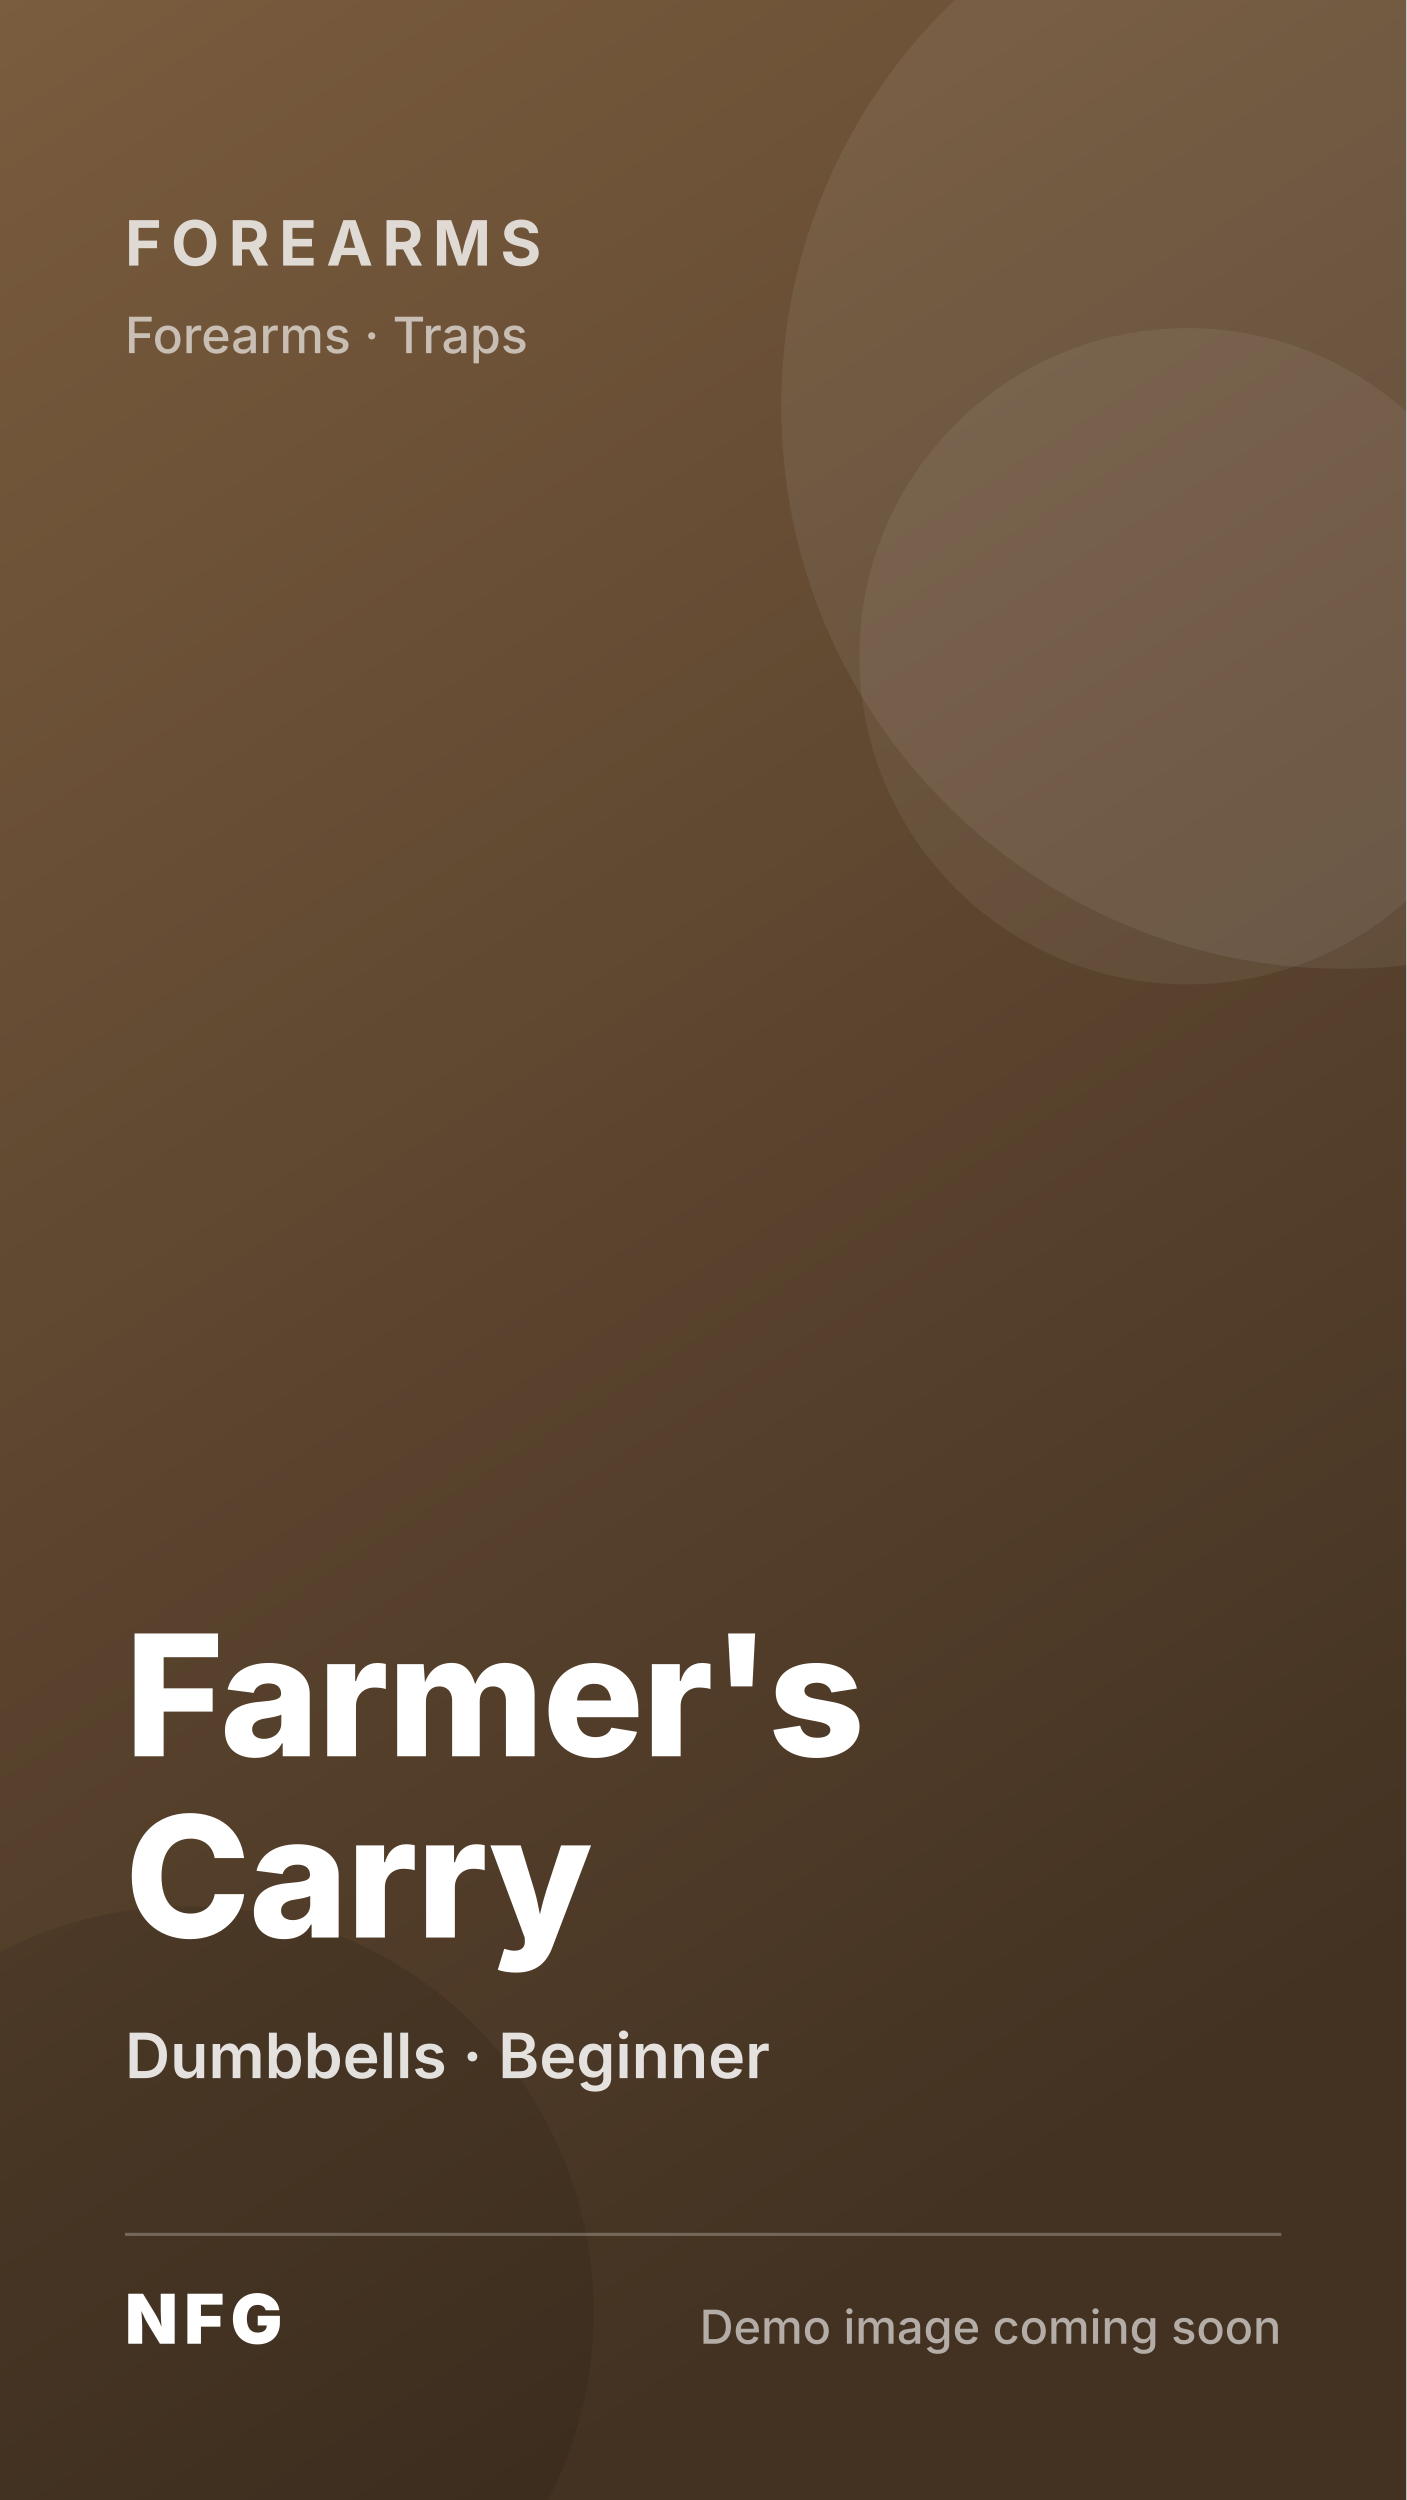
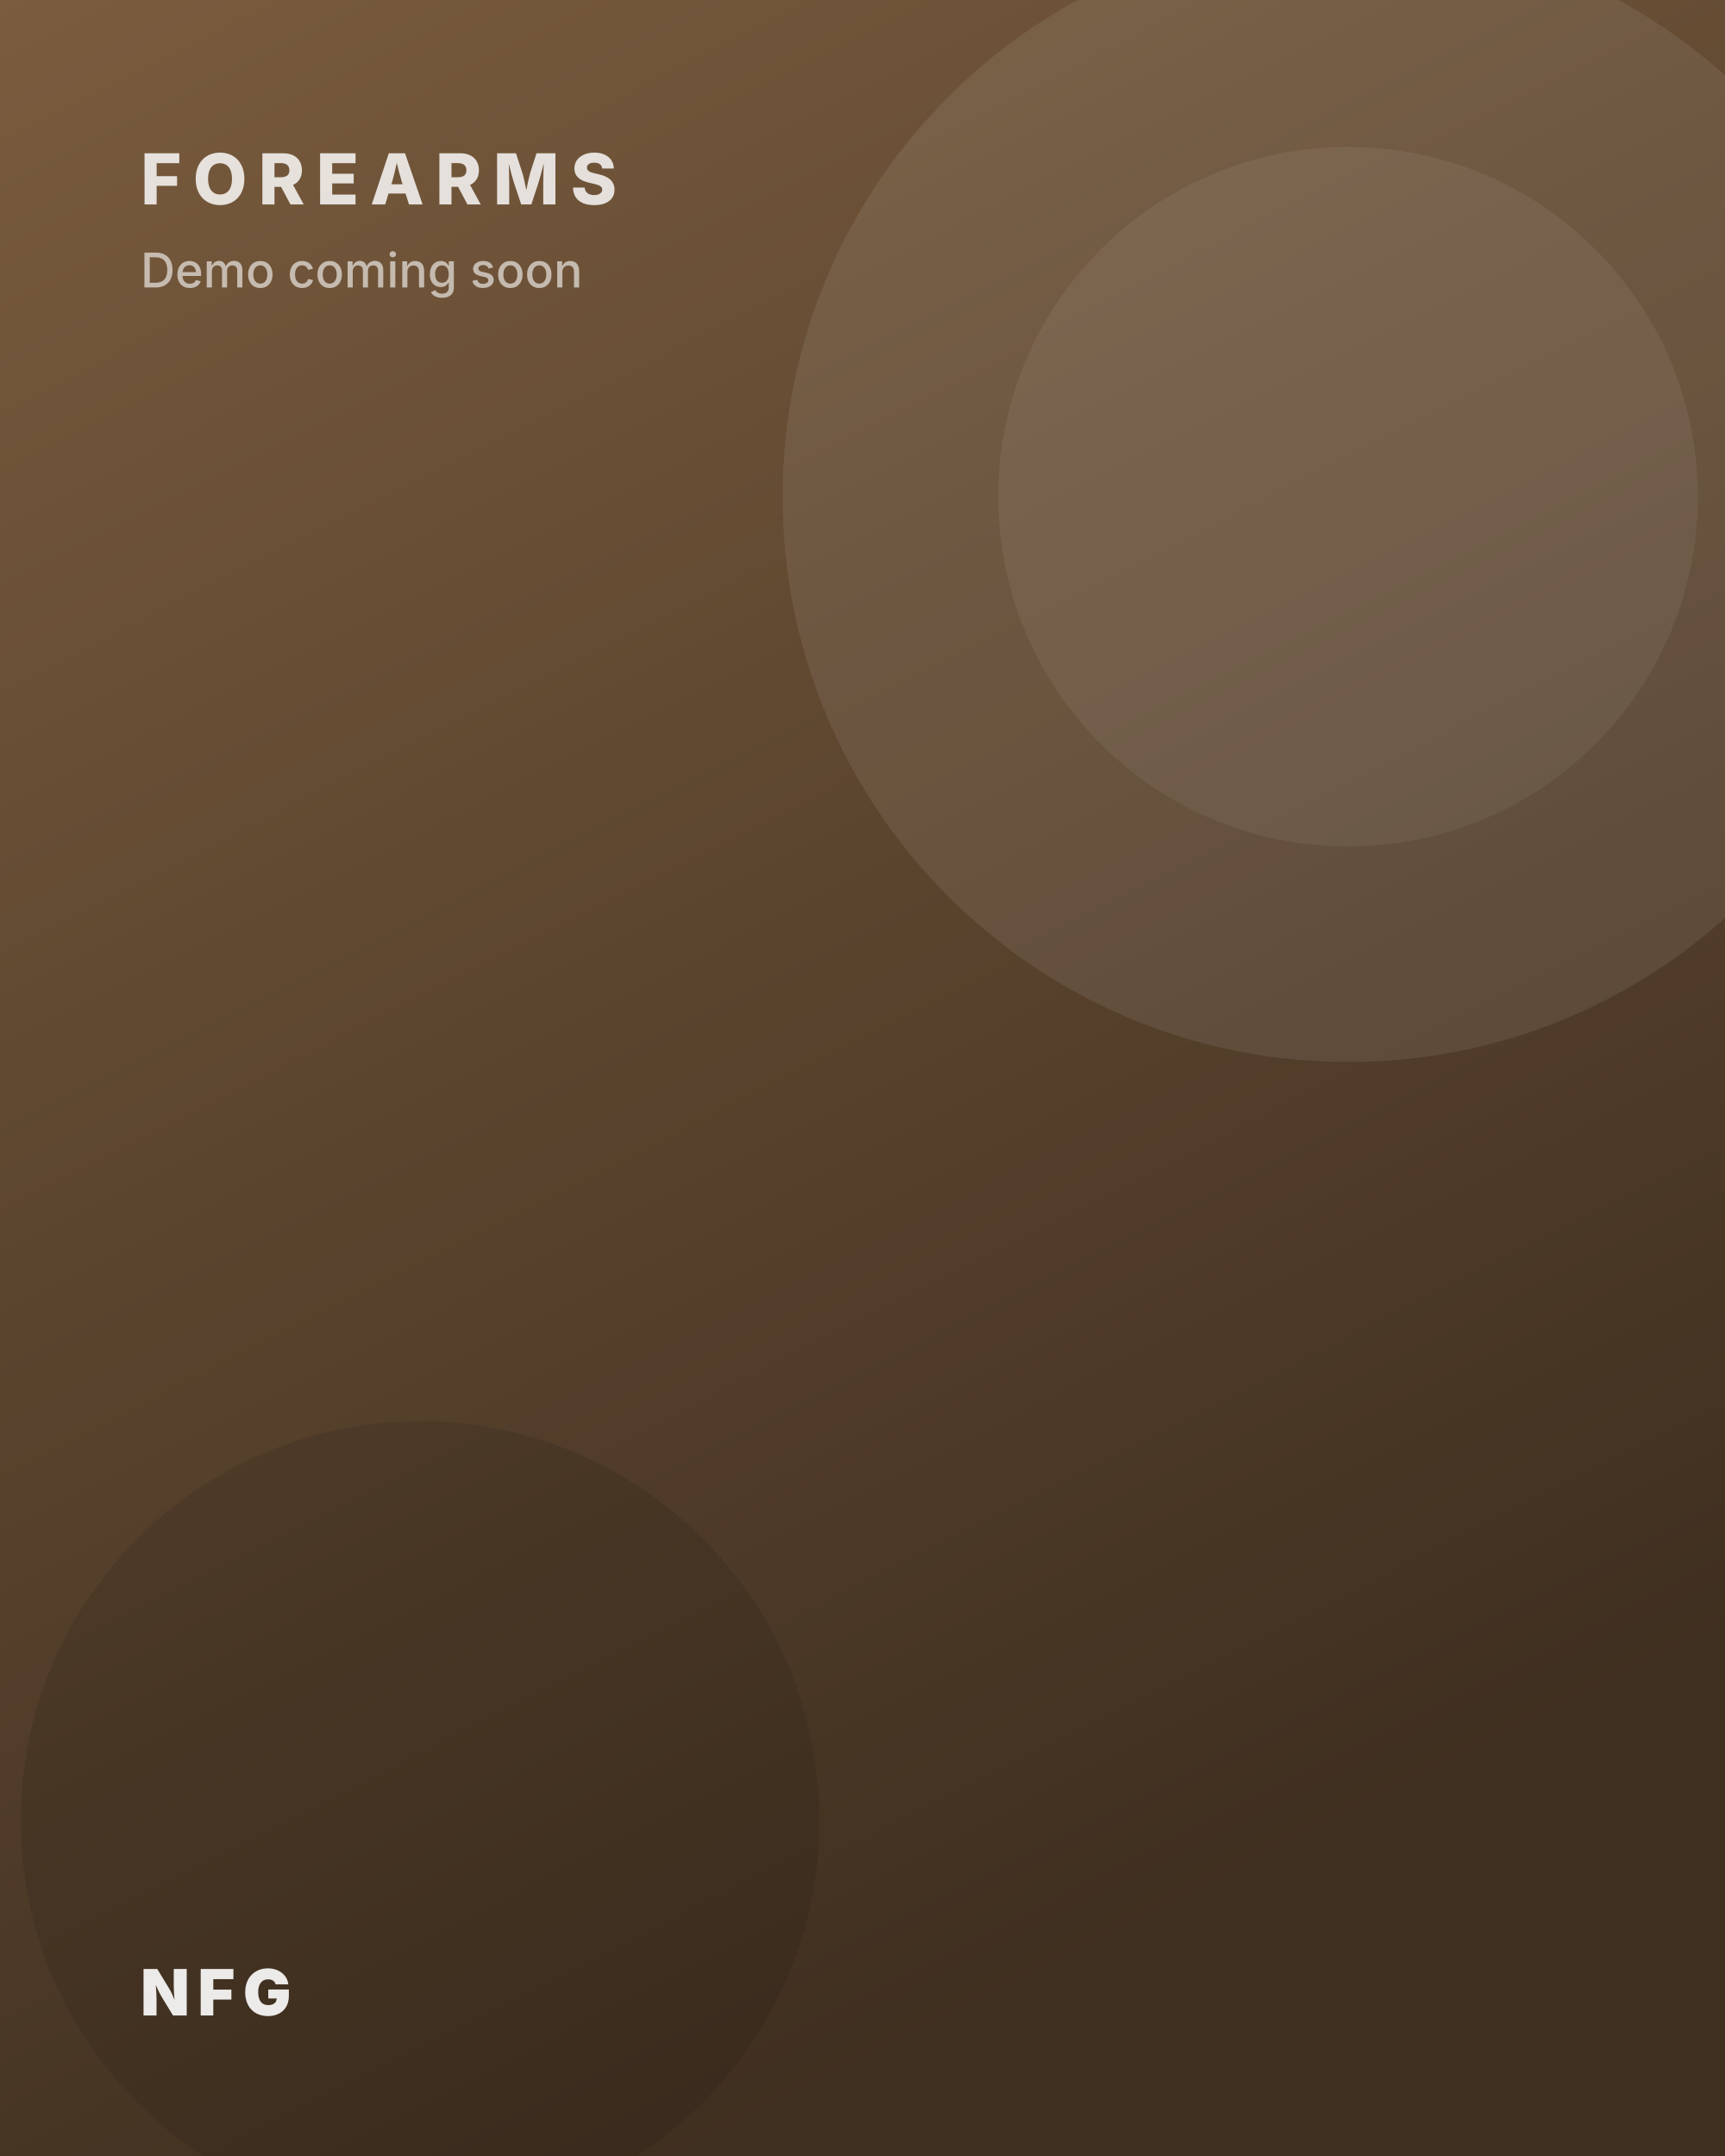
- <svg xmlns="http://www.w3.org/2000/svg" viewBox="0 0 900 1600" width="900" height="1600" role="img" aria-label="Farmer's Carry (placeholder image)">
+ <svg xmlns="http://www.w3.org/2000/svg" viewBox="0 0 1080 1350" width="1080" height="1350" role="img" aria-label="Farmer's Carry (placeholder image)">
  <defs>
-     <linearGradient id="bg" x1="0" y1="0" x2="0.35" y2="1">
+     <linearGradient id="bg" x1="0" y1="0" x2="0.4" y2="1">
      <stop offset="0" stop-color="#7A5C3E" />
-       <stop offset="1" stop-color="#433222" />
+       <stop offset="1" stop-color="#3F2F20" />
    </linearGradient>
  </defs>
-   <rect width="900" height="1600" fill="url(#bg)" />
-   <circle cx="860" cy="260" r="360" fill="#FFFFFF" fill-opacity="0.07" />
-   <circle cx="760" cy="420" r="210" fill="#FFFFFF" fill-opacity="0.06" />
-   <circle cx="120" cy="1480" r="260" fill="#000000" fill-opacity="0.10" />
-   <text x="80" y="170" fill="#FFFFFF" fill-opacity="0.78" font-family="Inter, 'Helvetica Neue', Helvetica, Arial, sans-serif" font-size="40" font-weight="700" letter-spacing="6">FOREARMS</text>
-   <text x="80" y="226" fill="#FFFFFF" fill-opacity="0.62" font-family="Inter, 'Helvetica Neue', Helvetica, Arial, sans-serif" font-size="32" font-weight="500">Forearms · Traps</text>
-   <text fill="#FFFFFF" font-family="Inter, 'Helvetica Neue', Helvetica, Arial, sans-serif" font-size="108" font-weight="800" letter-spacing="-1">
-     <tspan x="80" y="1124">Farmer's</tspan>
-     <tspan x="80" y="1240">Carry</tspan>
-   </text>
-   <text x="80" y="1330" fill="#FFFFFF" fill-opacity="0.85" font-family="Inter, 'Helvetica Neue', Helvetica, Arial, sans-serif" font-size="40" font-weight="600">Dumbbells · Beginner</text>
-   <line x1="80" y1="1430" x2="820" y2="1430" stroke="#FFFFFF" stroke-opacity="0.25" stroke-width="2" />
-   <text x="80" y="1500" fill="#FFFFFF" font-family="Inter, 'Helvetica Neue', Helvetica, Arial, sans-serif" font-size="44" font-weight="900" letter-spacing="4">NFG</text>
-   <text x="820" y="1500" text-anchor="end" fill="#FFFFFF" fill-opacity="0.6" font-family="Inter, 'Helvetica Neue', Helvetica, Arial, sans-serif" font-size="30" font-weight="500">Demo image coming soon</text>
+   <rect width="1080" height="1350" fill="url(#bg)" />
+   <circle cx="844" cy="311" r="354" fill="#FFFFFF" fill-opacity="0.08" />
+   <circle cx="844" cy="311" r="219" fill="#FFFFFF" fill-opacity="0.06" />
+   <circle cx="263" cy="1140" r="250" fill="#000000" fill-opacity="0.10" />
+   <text x="88" y="128" fill="#FFFFFF" fill-opacity="0.82" font-family="Inter, 'Helvetica Neue', Helvetica, Arial, sans-serif" font-size="44" font-weight="800" letter-spacing="7">FOREARMS</text>
+   <text x="88" y="180" fill="#FFFFFF" fill-opacity="0.6" font-family="Inter, 'Helvetica Neue', Helvetica, Arial, sans-serif" font-size="30" font-weight="500">Demo coming soon</text>
+   <text x="88" y="1262" fill="#FFFFFF" fill-opacity="0.9" font-family="Inter, 'Helvetica Neue', Helvetica, Arial, sans-serif" font-size="40" font-weight="900" letter-spacing="5">NFG</text>
</svg>
